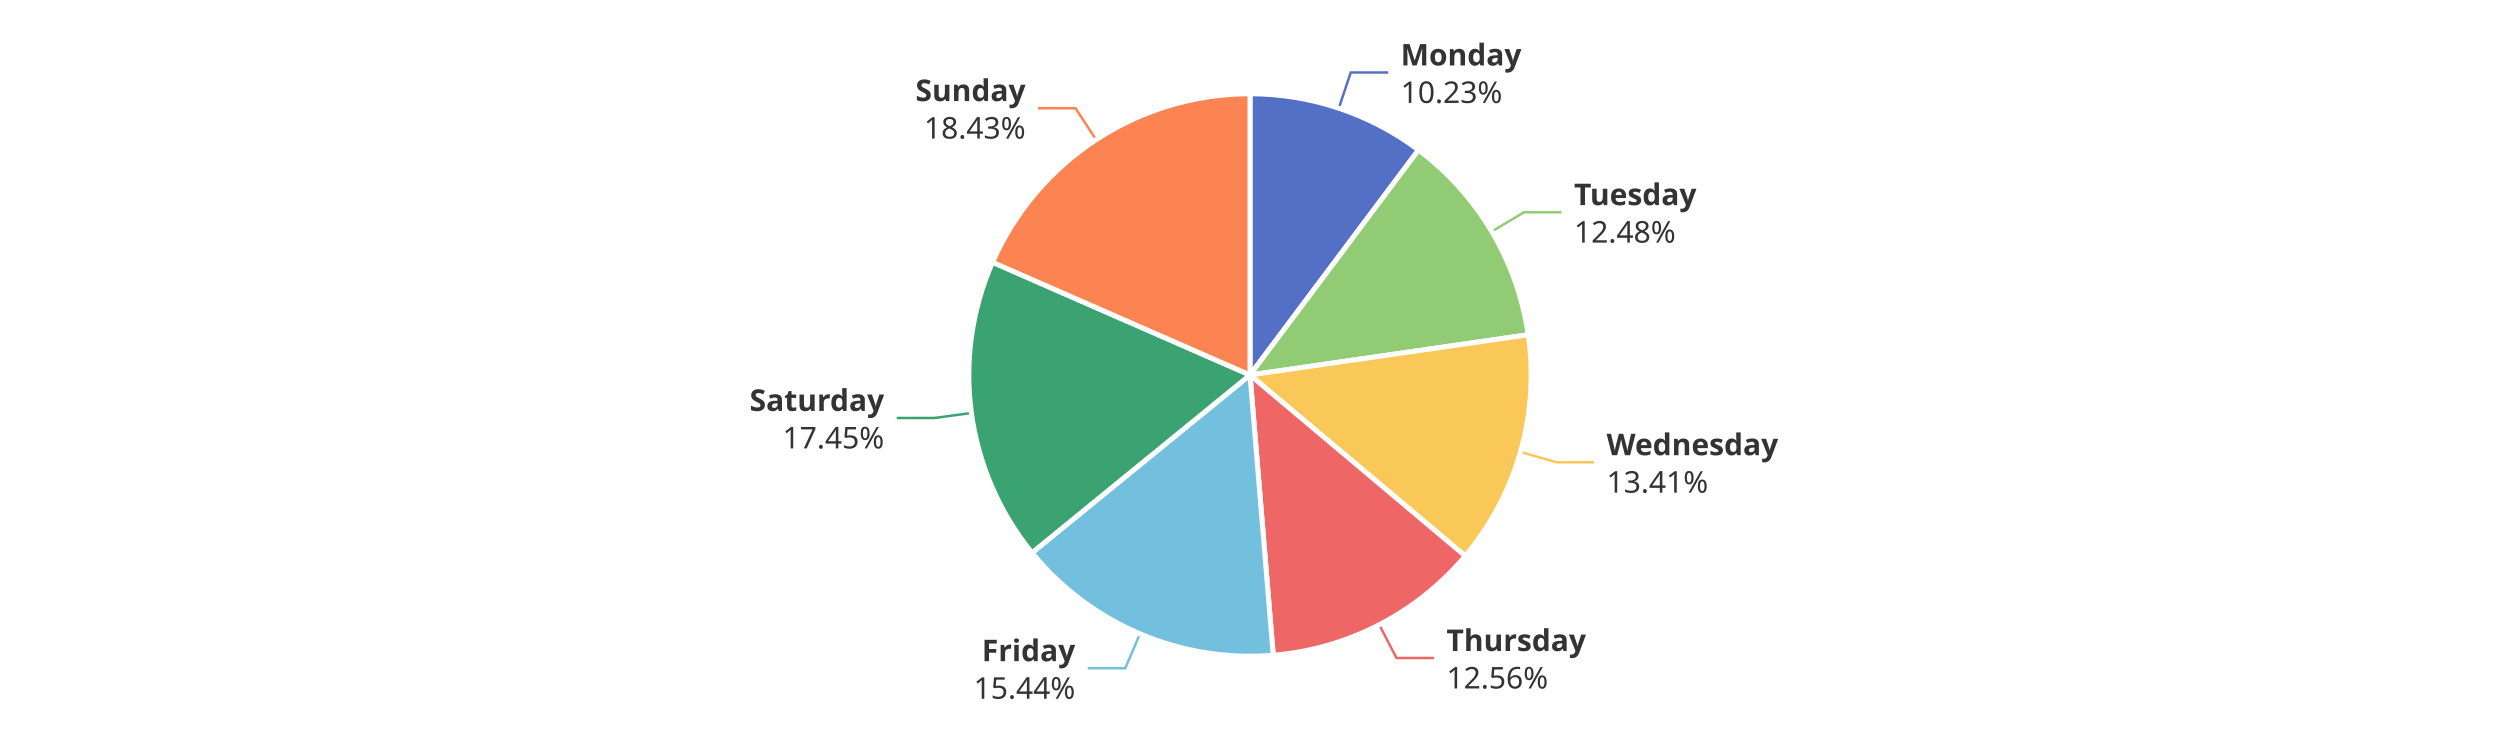
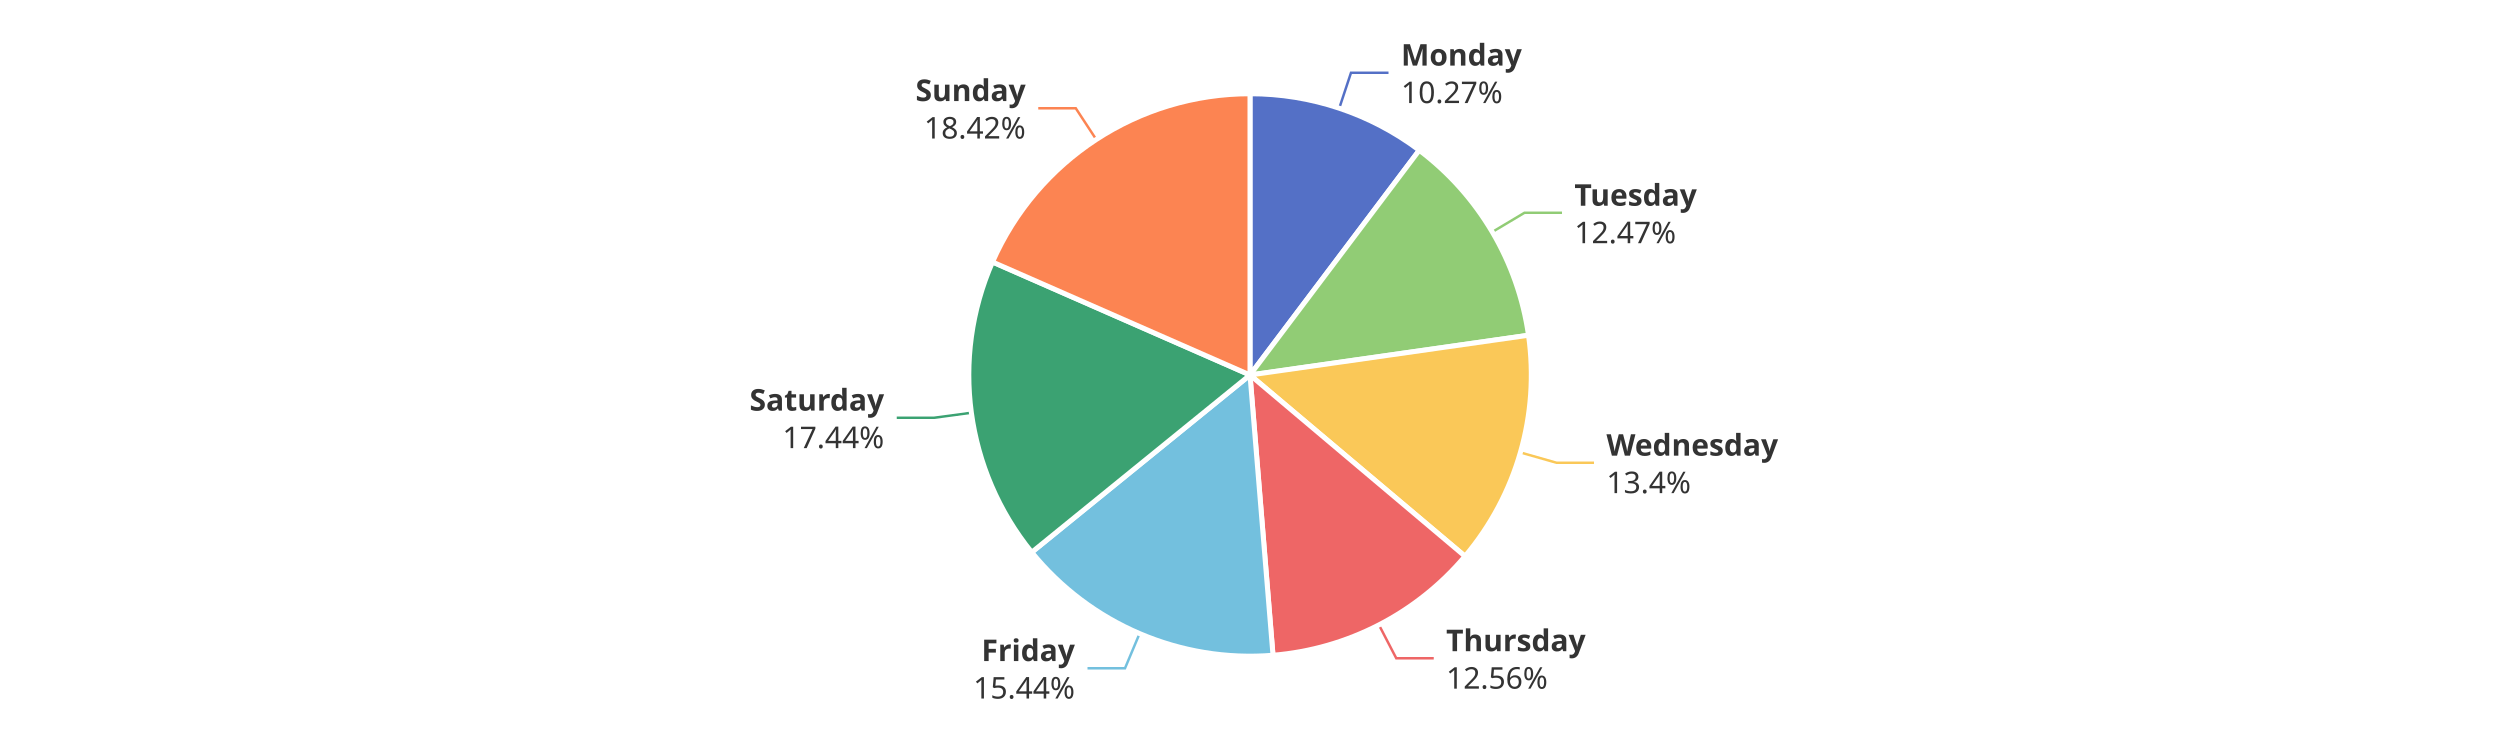
<svg xmlns="http://www.w3.org/2000/svg" width="1000" height="300" version="1.1" baseProfile="full" viewBox="0 0 1000 300">
  <rect width="1000" height="300" x="0" y="0" id="0" fill="#ffffff" />
-   <polyline points="535.5 43.3 540.3 29 555.3 29" fill="none" stroke="#5470c6" />
-   <polyline points="596.7 92.6 609.6 84.9 624.6 84.9" fill="none" stroke="#91cc75" />
-   <polyline points="608.2 180.8 622.6 184.9 637.6 184.9" fill="none" stroke="#fac858" />
-   <polyline points="551.7 249.9 558.6 263.2 573.6 263.2" fill="none" stroke="#ee6666" />
-   <polyline points="456 253.5 450.1 267.3 435.1 267.3" fill="none" stroke="#73c0de" />
-   <polyline points="388.5 165.2 373.7 167.2 358.7 167.2" fill="none" stroke="#3ba272" />
-   <polyline points="438.4 55.8 430.2 43.3 415.2 43.3" fill="none" stroke="#fc8452" />
-   <path d="M500 37.5A112.5 112.5 0 0 1 567.4 60L500 150Z" fill="#5470c6" stroke="#fff" stroke-width="2" stroke-linejoin="round" />
-   <path d="M567.4 60A112.5 112.5 0 0 1 611.3 133.9L500 150Z" fill="#91cc75" stroke="#fff" stroke-width="2" stroke-linejoin="round" />
-   <path d="M611.3 133.9A112.5 112.5 0 0 1 586.1 222.4L500 150Z" fill="#fac858" stroke="#fff" stroke-width="2" stroke-linejoin="round" />
-   <path d="M586.1 222.4A112.5 112.5 0 0 1 509.3 262.1L500 150Z" fill="#ee6666" stroke="#fff" stroke-width="2" stroke-linejoin="round" />
-   <path d="M509.3 262.1A112.5 112.5 0 0 1 412.8 221.1L500 150Z" fill="#73c0de" stroke="#fff" stroke-width="2" stroke-linejoin="round" />
-   <path d="M412.8 221.1A112.5 112.5 0 0 1 397 104.9L500 150Z" fill="#3ba272" stroke="#fff" stroke-width="2" stroke-linejoin="round" />
-   <path d="M397 104.9A112.5 112.5 0 0 1 500 37.5L500 150Z" fill="#fc8452" stroke="#fff" stroke-width="2" stroke-linejoin="round" />
-   <path d="M0 -15l42.8 0l0 30l-42.8 0Z" transform="translate(560.2748 29.0281)" fill="none" />
-   <text dominant-baseline="central" text-anchor="start" style="font-size:12px;font-family:sans-serif;font-weight:bold;" y="-7.5" transform="translate(560.2748 29.0281)" fill="#333" stroke="rgb(255,255,255)" stroke-width="2" paint-order="stroke" stroke-miterlimit="2">Monday</text>
-   <text dominant-baseline="central" text-anchor="start" style="font-size:12px;font-family:sans-serif;" y="7.5" transform="translate(560.2748 29.0281)" fill="#333" stroke="rgb(255,255,255)" stroke-width="2" paint-order="stroke" stroke-miterlimit="2">10.23%</text>
-   <path d="M0 -15l46.2 0l0 30l-46.2 0Z" transform="translate(629.6221 84.8905)" fill="none" />
-   <text dominant-baseline="central" text-anchor="start" style="font-size:12px;font-family:sans-serif;font-weight:bold;" y="-7.5" transform="translate(629.6221 84.8905)" fill="#333" stroke="rgb(255,255,255)" stroke-width="2" paint-order="stroke" stroke-miterlimit="2">Tuesday</text>
-   <text dominant-baseline="central" text-anchor="start" style="font-size:12px;font-family:sans-serif;" y="7.5" transform="translate(629.6221 84.8905)" fill="#333" stroke="rgb(255,255,255)" stroke-width="2" paint-order="stroke" stroke-miterlimit="2">12.48%</text>
-   <path d="M0 -15l63.6 0l0 30l-63.6 0Z" transform="translate(642.6257 184.917)" fill="none" />
-   <text dominant-baseline="central" text-anchor="start" style="font-size:12px;font-family:sans-serif;font-weight:bold;" y="-7.5" transform="translate(642.6257 184.917)" fill="#333" stroke="rgb(255,255,255)" stroke-width="2" paint-order="stroke" stroke-miterlimit="2">Wednesday</text>
-   <text dominant-baseline="central" text-anchor="start" style="font-size:12px;font-family:sans-serif;" y="7.5" transform="translate(642.6257 184.917)" fill="#333" stroke="rgb(255,255,255)" stroke-width="2" paint-order="stroke" stroke-miterlimit="2">13.41%</text>
-   <path d="M0 -15l50.2 0l0 30l-50.2 0Z" transform="translate(578.5964 263.2374)" fill="none" />
-   <text dominant-baseline="central" text-anchor="start" style="font-size:12px;font-family:sans-serif;font-weight:bold;" y="-7.5" transform="translate(578.5964 263.2374)" fill="#333" stroke="rgb(255,255,255)" stroke-width="2" paint-order="stroke" stroke-miterlimit="2">Thursday</text>
-   <text dominant-baseline="central" text-anchor="start" style="font-size:12px;font-family:sans-serif;" y="7.5" transform="translate(578.5964 263.2374)" fill="#333" stroke="rgb(255,255,255)" stroke-width="2" paint-order="stroke" stroke-miterlimit="2">12.56%</text>
-   <path d="M-40.9 -15l40.9 0l0 30l-40.9 0Z" transform="translate(430.0999 267.3296)" fill="none" />
-   <text dominant-baseline="central" text-anchor="end" style="font-size:12px;font-family:sans-serif;font-weight:bold;" y="-7.5" transform="translate(430.0999 267.3296)" fill="#333" stroke="rgb(255,255,255)" stroke-width="2" paint-order="stroke" stroke-miterlimit="2">Friday</text>
-   <text dominant-baseline="central" text-anchor="end" style="font-size:12px;font-family:sans-serif;" y="7.5" transform="translate(430.0999 267.3296)" fill="#333" stroke="rgb(255,255,255)" stroke-width="2" paint-order="stroke" stroke-miterlimit="2">15.44%</text>
-   <path d="M-48.2 -15l48.2 0l0 30l-48.2 0Z" transform="translate(353.667 167.2111)" fill="none" />
-   <text dominant-baseline="central" text-anchor="end" style="font-size:12px;font-family:sans-serif;font-weight:bold;" y="-7.5" transform="translate(353.667 167.2111)" fill="#333" stroke="rgb(255,255,255)" stroke-width="2" paint-order="stroke" stroke-miterlimit="2">Saturday</text>
-   <text dominant-baseline="central" text-anchor="end" style="font-size:12px;font-family:sans-serif;" y="7.5" transform="translate(353.667 167.2111)" fill="#333" stroke="rgb(255,255,255)" stroke-width="2" paint-order="stroke" stroke-miterlimit="2">17.45%</text>
-   <path d="M-40.9 -15l40.9 0l0 30l-40.9 0Z" transform="translate(410.2341 43.2809)" fill="none" />
-   <text dominant-baseline="central" text-anchor="end" style="font-size:12px;font-family:sans-serif;font-weight:bold;" y="-7.5" transform="translate(410.2341 43.2809)" fill="#333" stroke="rgb(255,255,255)" stroke-width="2" paint-order="stroke" stroke-miterlimit="2">Sunday</text>
-   <text dominant-baseline="central" text-anchor="end" style="font-size:12px;font-family:sans-serif;" y="7.5" transform="translate(410.2341 43.2809)" fill="#333" stroke="rgb(255,255,255)" stroke-width="2" paint-order="stroke" stroke-miterlimit="2">18.43%</text>
+   <polyline points="535.7 43.3 540.4 29.1 555.4 29.1" fill="none" stroke="#5470c6" />
+   <polyline points="596.9 92.8 609.8 85.1 624.8 85.1" fill="none" stroke="#91cc75" />
+   <polyline points="608.2 181 622.6 185.1 637.6 185.1" fill="none" stroke="#fac858" />
+   <polyline points="551.6 250 558.5 263.3 573.5 263.3" fill="none" stroke="#ee6666" />
+   <polyline points="455.8 253.5 450 267.3 435 267.3" fill="none" stroke="#73c0de" />
+   <polyline points="388.5 165.1 373.7 167.1 358.7 167.1" fill="none" stroke="#3ba272" />
+   <polyline points="438.5 55.8 430.3 43.3 415.3 43.3" fill="none" stroke="#fc8452" />
+   <path d="M500 37.5A112.5 112.5 0 0 1 567.7 60.1L500 150Z" fill="#5470c6" stroke="#fff" stroke-width="2" stroke-linejoin="round" />
+   <path d="M567.7 60.1A112.5 112.5 0 0 1 611.4 134.1L500 150Z" fill="#91cc75" stroke="#fff" stroke-width="2" stroke-linejoin="round" />
+   <path d="M611.4 134.1A112.5 112.5 0 0 1 586 222.5L500 150Z" fill="#fac858" stroke="#fff" stroke-width="2" stroke-linejoin="round" />
+   <path d="M586 222.5A112.5 112.5 0 0 1 509.2 262.1L500 150Z" fill="#ee6666" stroke="#fff" stroke-width="2" stroke-linejoin="round" />
+   <path d="M509.2 262.1A112.5 112.5 0 0 1 412.7 220.9L500 150Z" fill="#73c0de" stroke="#fff" stroke-width="2" stroke-linejoin="round" />
+   <path d="M412.7 220.9A112.5 112.5 0 0 1 397 104.8L500 150Z" fill="#3ba272" stroke="#fff" stroke-width="2" stroke-linejoin="round" />
+   <path d="M397 104.8A112.5 112.5 0 0 1 500 37.5L500 150Z" fill="#fc8452" stroke="#fff" stroke-width="2" stroke-linejoin="round" />
+   <path d="M0 -15l42.8 0l0 30l-42.8 0Z" transform="translate(560.4268 29.0789)" fill="none" />
+   <text dominant-baseline="central" text-anchor="start" style="font-size:12px;font-family:sans-serif;font-weight:bold;" y="-7.5" transform="translate(560.4268 29.0789)" fill="#333" stroke="rgb(255,255,255)" stroke-width="2" paint-order="stroke" stroke-miterlimit="2">Monday</text>
+   <text dominant-baseline="central" text-anchor="start" style="font-size:12px;font-family:sans-serif;" y="7.5" transform="translate(560.4268 29.0789)" fill="#333" stroke="rgb(255,255,255)" stroke-width="2" paint-order="stroke" stroke-miterlimit="2">10.27%</text>
+   <path d="M0 -15l46.2 0l0 30l-46.2 0Z" transform="translate(629.765 85.1317)" fill="none" />
+   <text dominant-baseline="central" text-anchor="start" style="font-size:12px;font-family:sans-serif;font-weight:bold;" y="-7.5" transform="translate(629.765 85.1317)" fill="#333" stroke="rgb(255,255,255)" stroke-width="2" paint-order="stroke" stroke-miterlimit="2">Tuesday</text>
+   <text dominant-baseline="central" text-anchor="start" style="font-size:12px;font-family:sans-serif;" y="7.5" transform="translate(629.765 85.1317)" fill="#333" stroke="rgb(255,255,255)" stroke-width="2" paint-order="stroke" stroke-miterlimit="2">12.47%</text>
+   <path d="M0 -15l63.6 0l0 30l-63.6 0Z" transform="translate(642.5707 185.1095)" fill="none" />
+   <text dominant-baseline="central" text-anchor="start" style="font-size:12px;font-family:sans-serif;font-weight:bold;" y="-7.5" transform="translate(642.5707 185.1095)" fill="#333" stroke="rgb(255,255,255)" stroke-width="2" paint-order="stroke" stroke-miterlimit="2">Wednesday</text>
+   <text dominant-baseline="central" text-anchor="start" style="font-size:12px;font-family:sans-serif;" y="7.5" transform="translate(642.5707 185.1095)" fill="#333" stroke="rgb(255,255,255)" stroke-width="2" paint-order="stroke" stroke-miterlimit="2">13.4%</text>
+   <path d="M0 -15l50.2 0l0 30l-50.2 0Z" transform="translate(578.4541 263.3109)" fill="none" />
+   <text dominant-baseline="central" text-anchor="start" style="font-size:12px;font-family:sans-serif;font-weight:bold;" y="-7.5" transform="translate(578.4541 263.3109)" fill="#333" stroke="rgb(255,255,255)" stroke-width="2" paint-order="stroke" stroke-miterlimit="2">Thursday</text>
+   <text dominant-baseline="central" text-anchor="start" style="font-size:12px;font-family:sans-serif;" y="7.5" transform="translate(578.4541 263.3109)" fill="#333" stroke="rgb(255,255,255)" stroke-width="2" paint-order="stroke" stroke-miterlimit="2">12.56%</text>
+   <path d="M-40.9 -15l40.9 0l0 30l-40.9 0Z" transform="translate(429.9525 267.2668)" fill="none" />
+   <text dominant-baseline="central" text-anchor="end" style="font-size:12px;font-family:sans-serif;font-weight:bold;" y="-7.5" transform="translate(429.9525 267.2668)" fill="#333" stroke="rgb(255,255,255)" stroke-width="2" paint-order="stroke" stroke-miterlimit="2">Friday</text>
+   <text dominant-baseline="central" text-anchor="end" style="font-size:12px;font-family:sans-serif;" y="7.5" transform="translate(429.9525 267.2668)" fill="#333" stroke="rgb(255,255,255)" stroke-width="2" paint-order="stroke" stroke-miterlimit="2">15.44%</text>
+   <path d="M-48.2 -15l48.2 0l0 30l-48.2 0Z" transform="translate(353.6508 167.0921)" fill="none" />
+   <text dominant-baseline="central" text-anchor="end" style="font-size:12px;font-family:sans-serif;font-weight:bold;" y="-7.5" transform="translate(353.6508 167.0921)" fill="#333" stroke="rgb(255,255,255)" stroke-width="2" paint-order="stroke" stroke-miterlimit="2">Saturday</text>
+   <text dominant-baseline="central" text-anchor="end" style="font-size:12px;font-family:sans-serif;" y="7.5" transform="translate(353.6508 167.0921)" fill="#333" stroke="rgb(255,255,255)" stroke-width="2" paint-order="stroke" stroke-miterlimit="2">17.44%</text>
+   <path d="M-40.9 -15l40.9 0l0 30l-40.9 0Z" transform="translate(410.2676 43.259)" fill="none" />
+   <text dominant-baseline="central" text-anchor="end" style="font-size:12px;font-family:sans-serif;font-weight:bold;" y="-7.5" transform="translate(410.2676 43.259)" fill="#333" stroke="rgb(255,255,255)" stroke-width="2" paint-order="stroke" stroke-miterlimit="2">Sunday</text>
+   <text dominant-baseline="central" text-anchor="end" style="font-size:12px;font-family:sans-serif;" y="7.5" transform="translate(410.2676 43.259)" fill="#333" stroke="rgb(255,255,255)" stroke-width="2" paint-order="stroke" stroke-miterlimit="2">18.42%</text>
</svg>
